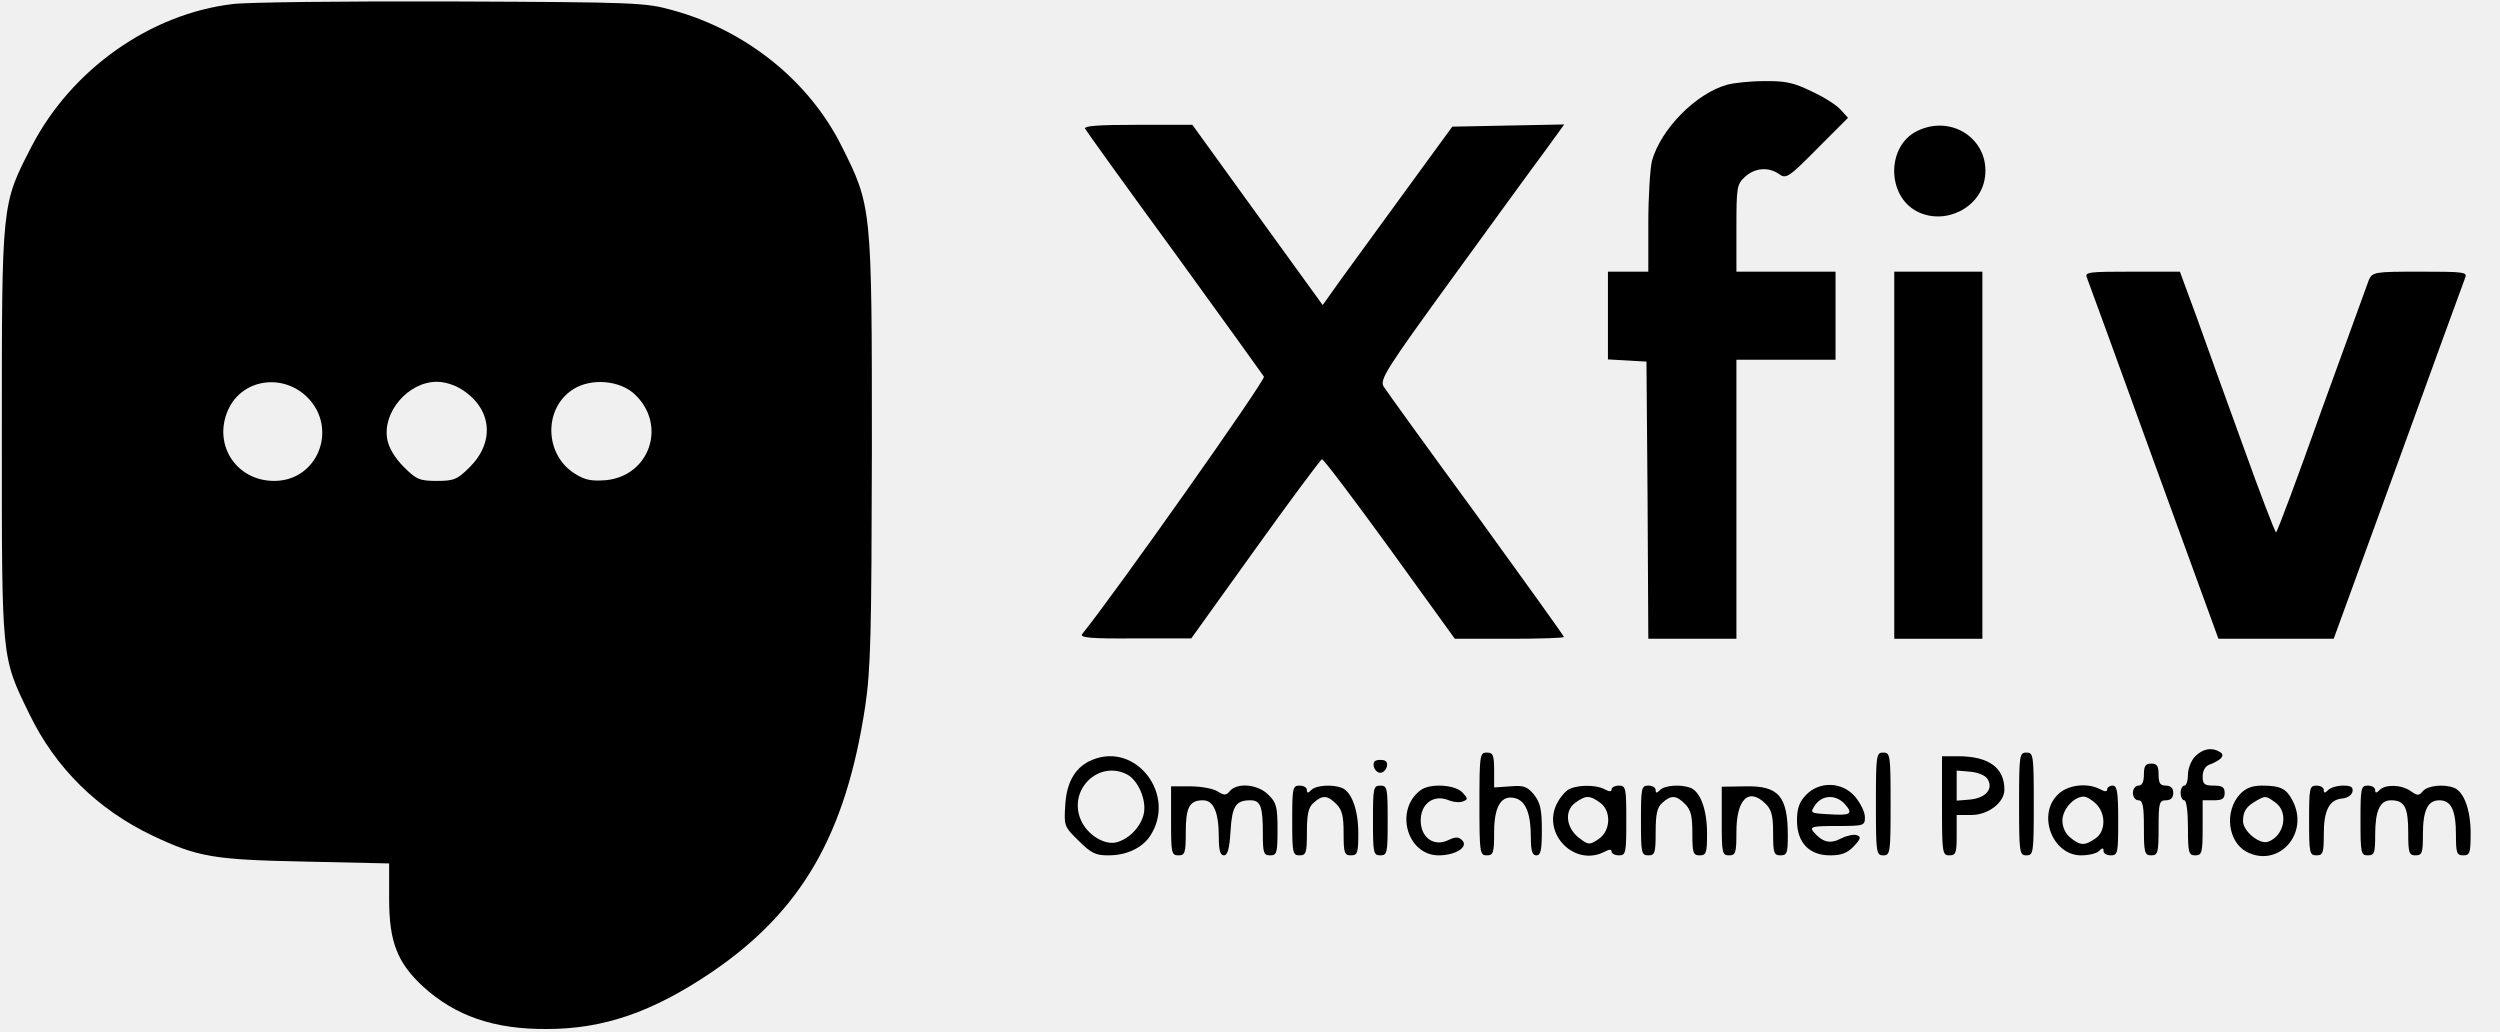
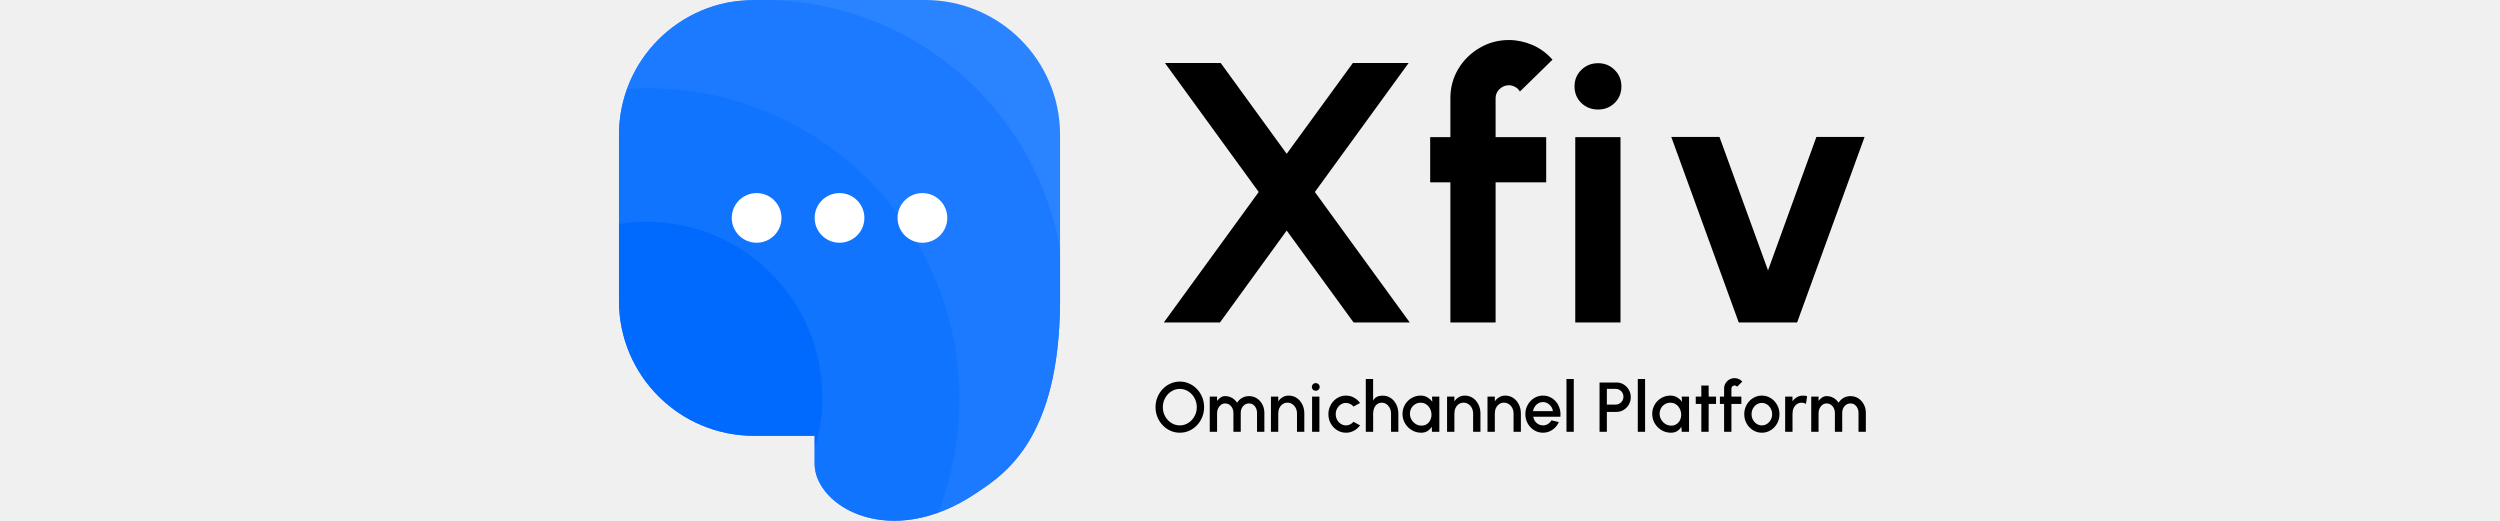
- <svg xmlns="http://www.w3.org/2000/svg" version="1.0" width="681pt" height="281pt" viewBox="0 0 681 281" preserveAspectRatio="xMidYMid meet">
-   <g transform="translate(0,281) scale(0.1,-0.1)" fill="#000000" stroke="none">
-     <path d="M634 2799 c-226 -27 -440 -179 -548 -388 -82 -159 -81 -150 -81 -781 0 -622 -2 -607 75 -765 71 -147 186 -260 335 -331 124 -59 167 -66 418 -71 l227 -5 0 -97 c0 -116 22 -173 92 -238 89 -81 194 -117 338 -116 154 0 287 46 446 153 247 167 368 376 421 727 15 102 17 198 18 698 0 662 0 663 -83 828 -88 176 -259 314 -459 369 -75 21 -99 22 -603 24 -289 1 -557 -2 -596 -7z m203 -1071 c85 -85 29 -228 -90 -228 -107 0 -171 105 -122 201 41 78 147 91 212 27z m424 19 c79 -52 87 -141 19 -209 -34 -34 -43 -38 -90 -38 -47 0 -56 4 -90 38 -24 24 -41 52 -45 75 -14 74 57 157 135 157 22 0 51 -9 71 -23z m469 -12 c87 -83 40 -221 -79 -233 -39 -3 -57 0 -84 17 -85 52 -87 180 -5 231 49 31 128 24 168 -15z" />
-     <path d="M4704 2579 c-85 -24 -180 -121 -204 -207 -5 -20 -10 -97 -10 -169 l0 -133 -55 0 -55 0 0 -119 0 -120 53 -3 52 -3 3 -377 2 -378 120 0 120 0 0 380 0 380 135 0 135 0 0 120 0 120 -135 0 -135 0 0 118 c0 111 1 120 23 140 27 25 64 28 93 8 19 -14 26 -10 104 69 l84 84 -20 22 c-10 12 -46 35 -79 50 -49 24 -72 29 -130 28 -38 0 -84 -5 -101 -10z" />
-     <path d="M2956 2459 c4 -7 113 -159 244 -338 130 -179 239 -331 243 -337 5 -9 -406 -591 -495 -701 -8 -10 22 -13 143 -12 l154 0 175 244 c96 134 178 244 181 244 4 1 87 -109 185 -244 l177 -245 149 0 c81 0 148 2 148 5 0 3 -108 153 -239 334 -132 180 -245 337 -252 348 -11 19 6 46 186 294 110 151 223 307 253 347 l53 73 -153 -3 -152 -3 -124 -170 c-68 -93 -148 -203 -177 -243 l-52 -73 -178 246 -177 245 -150 0 c-109 0 -147 -3 -142 -11z" />
-     <path d="M5222 2453 c-83 -41 -83 -176 0 -219 76 -39 174 10 185 93 14 102 -90 173 -185 126z" />
-     <path d="M5160 1570 l0 -500 120 0 120 0 0 500 0 500 -120 0 -120 0 0 -500z" />
-     <path d="M5685 2053 c4 -10 86 -235 182 -500 l176 -483 157 0 157 0 176 483 c96 265 178 490 182 500 7 16 -3 17 -122 17 -125 0 -130 -1 -140 -22 -5 -13 -63 -173 -129 -355 -65 -183 -121 -333 -124 -333 -3 0 -43 105 -89 233 -46 127 -104 287 -128 355 l-45 122 -130 0 c-120 0 -130 -1 -123 -17z" />
-     <path d="M5980 750 c-11 -11 -20 -33 -20 -50 0 -16 -4 -30 -10 -30 -5 0 -10 -9 -10 -20 0 -11 5 -20 10 -20 6 0 10 -32 10 -75 0 -68 2 -75 20 -75 18 0 20 7 20 75 l0 75 30 0 c23 0 30 4 30 20 0 16 -7 20 -30 20 -25 0 -30 4 -30 25 0 15 7 28 18 32 32 12 44 25 30 34 -22 14 -47 10 -68 -11z" />
-     <path d="M4030 620 c0 -133 1 -140 20 -140 18 0 20 7 20 63 0 73 21 104 60 92 27 -9 40 -43 40 -106 0 -37 4 -49 15 -49 12 0 15 14 15 69 0 55 -4 74 -21 96 -19 23 -28 26 -65 23 l-44 -3 0 47 c0 41 -3 48 -20 48 -19 0 -20 -7 -20 -140z" />
-     <path d="M5110 620 c0 -133 1 -140 20 -140 19 0 20 7 20 140 0 133 -1 140 -20 140 -19 0 -20 -7 -20 -140z" />
-     <path d="M5500 620 c0 -133 1 -140 20 -140 19 0 20 7 20 140 0 133 -1 140 -20 140 -19 0 -20 -7 -20 -140z" />
-     <path d="M2975 740 c-44 -18 -69 -58 -73 -120 -4 -59 -4 -61 36 -100 34 -34 46 -40 81 -40 50 0 92 20 114 53 73 111 -38 257 -158 207z m96 -40 c29 -16 52 -68 45 -105 -7 -35 -38 -69 -73 -79 -33 -10 -82 20 -99 61 -35 82 49 164 127 123z" />
-     <path d="M5290 615 c0 -128 1 -135 20 -135 18 0 20 7 20 55 l0 55 40 0 c46 0 90 34 90 69 0 60 -43 91 -126 91 l-44 0 0 -135z m124 73 c17 -27 -5 -52 -48 -56 l-36 -3 0 41 0 41 36 -3 c22 -2 42 -10 48 -20z" />
-     <path d="M3742 723 c2 -10 10 -18 18 -18 8 0 16 8 18 18 2 12 -3 17 -18 17 -15 0 -20 -5 -18 -17z" />
-     <path d="M5840 700 c0 -20 -5 -30 -15 -30 -8 0 -15 -9 -15 -20 0 -11 7 -20 15 -20 12 0 15 -15 15 -75 0 -68 2 -75 20 -75 18 0 20 7 20 75 0 68 2 75 20 75 13 0 20 7 20 20 0 13 -7 20 -20 20 -16 0 -20 7 -20 30 0 23 -4 30 -20 30 -16 0 -20 -7 -20 -30z" />
-     <path d="M3190 574 c0 -87 1 -94 20 -94 18 0 20 7 20 63 0 68 10 87 47 87 29 0 43 -33 43 -101 0 -35 4 -49 14 -49 10 0 15 18 18 66 4 68 14 84 54 84 28 0 34 -17 34 -91 0 -52 2 -59 20 -59 18 0 20 7 20 70 0 62 -3 74 -25 95 -28 29 -85 34 -105 10 -10 -12 -15 -12 -33 -1 -12 8 -46 14 -74 14 l-53 0 0 -94z" />
-     <path d="M3520 575 c0 -88 1 -95 20 -95 18 0 20 7 20 63 0 49 4 68 18 80 24 22 38 21 62 -3 16 -16 20 -33 20 -80 0 -53 2 -60 20 -60 18 0 20 7 20 60 0 64 -18 113 -45 124 -27 10 -70 7 -83 -6 -9 -9 -12 -9 -12 0 0 7 -9 12 -20 12 -19 0 -20 -7 -20 -95z" />
-     <path d="M3740 575 c0 -88 1 -95 20 -95 19 0 20 7 20 95 0 88 -1 95 -20 95 -19 0 -20 -7 -20 -95z" />
-     <path d="M3869 657 c-71 -54 -36 -177 50 -177 46 0 82 23 64 41 -10 10 -18 10 -39 0 -39 -18 -74 8 -74 54 0 45 34 71 74 56 14 -6 33 -8 41 -4 14 5 14 8 -1 24 -20 22 -90 26 -115 6z" />
-     <path d="M4269 657 c-9 -7 -21 -22 -27 -34 -44 -83 47 -176 129 -133 13 7 19 7 19 0 0 -5 9 -10 20 -10 19 0 20 7 20 95 0 88 -1 95 -20 95 -11 0 -20 -5 -20 -10 0 -7 -6 -7 -19 0 -26 14 -82 12 -102 -3z m89 -33 c32 -22 30 -78 -4 -100 -24 -16 -27 -16 -52 3 -36 27 -42 75 -10 97 28 20 38 20 66 0z" />
-     <path d="M4470 575 c0 -88 1 -95 20 -95 18 0 20 7 20 63 0 49 4 68 18 80 24 22 38 21 62 -3 16 -16 20 -33 20 -80 0 -53 2 -60 20 -60 18 0 20 7 20 60 0 64 -18 113 -45 124 -27 10 -70 7 -83 -6 -9 -9 -12 -9 -12 0 0 7 -9 12 -20 12 -19 0 -20 -7 -20 -95z" />
-     <path d="M4690 574 c0 -87 1 -94 20 -94 18 0 20 7 20 64 0 90 34 122 80 76 16 -16 20 -33 20 -80 0 -53 2 -60 20 -60 18 0 20 7 20 54 0 107 -25 136 -115 134 l-65 -1 0 -93z" />
-     <path d="M4919 644 c-18 -19 -24 -37 -24 -69 0 -60 33 -95 90 -95 31 0 47 6 65 25 19 20 20 26 8 30 -8 3 -27 -1 -43 -9 -30 -16 -51 -10 -75 18 -11 14 -4 16 64 16 74 0 76 1 76 24 0 14 -12 38 -26 55 -35 42 -98 44 -135 5z m106 -24 c24 -27 17 -32 -44 -28 -51 3 -51 3 -36 26 20 27 56 28 80 2z" />
-     <path d="M5605 645 c-56 -55 -14 -165 64 -165 20 0 42 5 49 12 9 9 12 9 12 0 0 -7 9 -12 20 -12 19 0 20 7 20 95 0 78 -3 95 -15 95 -8 0 -15 -5 -15 -10 0 -7 -6 -7 -19 0 -36 19 -90 12 -116 -15z m105 -25 c27 -27 26 -75 -2 -94 -29 -20 -41 -20 -68 2 -14 11 -22 29 -22 47 0 30 31 65 58 65 8 0 23 -9 34 -20z" />
-     <path d="M6102 647 c-43 -46 -34 -129 17 -157 87 -46 173 49 126 139 -17 33 -33 41 -84 41 -26 0 -44 -7 -59 -23z m96 -23 c37 -26 25 -91 -20 -107 -23 -8 -68 29 -68 56 0 27 9 40 35 55 26 15 27 15 53 -4z" />
-     <path d="M6290 575 c0 -88 1 -95 20 -95 18 0 20 7 20 58 0 65 15 94 51 97 13 1 25 9 27 18 3 13 -4 17 -25 17 -16 0 -34 -5 -41 -12 -9 -9 -12 -9 -12 0 0 7 -9 12 -20 12 -19 0 -20 -7 -20 -95z" />
-     <path d="M6430 575 c0 -88 1 -95 20 -95 18 0 20 7 20 56 0 66 13 94 43 94 37 0 47 -19 47 -87 0 -56 2 -63 20 -63 18 0 20 7 20 56 0 67 13 94 45 94 32 0 45 -27 45 -94 0 -49 2 -56 20 -56 18 0 20 7 20 60 0 64 -18 113 -45 124 -29 11 -72 6 -85 -9 -11 -13 -15 -13 -33 0 -26 18 -69 19 -85 3 -9 -9 -12 -9 -12 0 0 7 -9 12 -20 12 -19 0 -20 -7 -20 -95z" />
+ <svg xmlns="http://www.w3.org/2000/svg" width="2458px" height="512px" viewBox="0 0 681 281">
+   <path d="M72.857 0C32.619 0 0 32.557 0 72.719V162.448C0 202.609 32.619 235.167 72.857 235.167H105.579V250.646C105.984 273.222 146.279 297.316 192.667 266.125C192.989 265.909 193.317 265.689 193.653 265.464C208.789 255.324 237.408 236.151 237.991 163.606C237.997 163.221 238 162.835 238 162.448V72.719C238 32.557 205.381 0 165.143 0H72.857Z" fill="#2A83FF" />
+   <mask id="mask0_731:1157" style="mask-type:alpha" maskUnits="userSpaceOnUse" x="0" y="0" width="238" height="281">
+     <path d="M72.857 0C32.619 0 0 32.557 0 72.719V162.448C0 202.609 32.619 235.167 72.857 235.167H105.579V250.646C105.984 273.222 146.279 297.316 192.667 266.125C192.989 265.909 193.317 265.689 193.653 265.464C208.789 255.324 237.408 236.151 237.991 163.606C237.997 163.221 238 162.835 238 162.448V72.719C238 32.557 205.381 0 165.143 0H72.857Z" fill="#8958CC" />
+   </mask>
+   <g mask="url(#mask0_731:1157)">
+     <ellipse cx="77.246" cy="162.533" rx="163.14" ry="162.533" fill="#1B7AFF" />
+     <ellipse cx="15.509" cy="215.52" rx="168.211" ry="167.891" fill="#1174FF" />
+     <ellipse cx="14.912" cy="214.329" rx="94.842" ry="94.662" fill="#006AFF" />
  </g>
+   <ellipse cx="74.263" cy="117.583" rx="13.421" ry="13.396" fill="white" />
+   <ellipse cx="119" cy="117.583" rx="13.421" ry="13.396" fill="white" />
+   <ellipse cx="163.736" cy="117.583" rx="13.421" ry="13.396" fill="white" />
+   <path d="M294 174L345.2 103.6L294.6 34H324.7L360.3 83L396 34H426.1L375.5 103.6L426.7 174H396.4L360.3 124.4L324.3 174H294ZM473.027 53V74H500.327V98.4H473.027V174H448.627V98.4H437.727V74H448.627V53C448.627 47.267 450.027 42.033 452.827 37.3C455.693 32.5 459.527 28.7 464.327 25.9C469.127 23.033 474.427 21.6 480.227 21.6C484.427 21.6 488.593 22.467 492.727 24.2C496.86 25.933 500.527 28.6 503.727 32.2L486.127 49.4C485.527 48.267 484.66 47.433 483.527 46.9C482.46 46.3 481.36 46 480.227 46C478.293 46 476.593 46.7 475.127 48.1C473.727 49.433 473.027 51.067 473.027 53ZM516.016 74H540.416V174H516.016V74ZM528.316 59.1C524.782 59.1 521.782 57.933 519.316 55.6C516.849 53.2 515.616 50.2 515.616 46.6C515.616 43.067 516.849 40.1 519.316 37.7C521.782 35.3 524.782 34.1 528.316 34.1C531.849 34.1 534.816 35.3 537.216 37.7C539.682 40.1 540.916 43.067 540.916 46.6C540.916 50.2 539.682 53.2 537.216 55.6C534.816 57.933 531.849 59.1 528.316 59.1ZM635.728 174H604.228L567.828 73.9H593.828L620.028 145.9L646.128 73.9H672.128L635.728 174Z" fill="black" />
+   <path d="M302.63 233.494C300.831 233.494 299.14 233.139 297.557 232.43C295.974 231.708 294.58 230.714 293.377 229.447C292.174 228.18 291.23 226.717 290.546 225.058C289.862 223.386 289.52 221.6 289.52 219.7C289.52 217.8 289.862 216.02 290.546 214.361C291.23 212.689 292.174 211.22 293.377 209.953C294.58 208.686 295.974 207.698 297.557 206.989C299.14 206.267 300.831 205.906 302.63 205.906C304.441 205.906 306.139 206.267 307.722 206.989C309.305 207.698 310.699 208.686 311.902 209.953C313.105 211.22 314.043 212.689 314.714 214.361C315.398 216.02 315.74 217.8 315.74 219.7C315.74 221.6 315.398 223.386 314.714 225.058C314.043 226.717 313.105 228.18 311.902 229.447C310.699 230.714 309.305 231.708 307.722 232.43C306.139 233.139 304.441 233.494 302.63 233.494ZM302.63 229.542C303.897 229.542 305.081 229.282 306.183 228.763C307.285 228.244 308.254 227.534 309.09 226.635C309.939 225.723 310.597 224.678 311.066 223.5C311.547 222.309 311.788 221.043 311.788 219.7C311.788 218.357 311.547 217.091 311.066 215.9C310.597 214.709 309.939 213.664 309.09 212.765C308.254 211.853 307.285 211.144 306.183 210.637C305.081 210.118 303.897 209.858 302.63 209.858C301.363 209.858 300.179 210.118 299.077 210.637C297.975 211.156 297 211.872 296.151 212.784C295.315 213.683 294.656 214.728 294.175 215.919C293.706 217.097 293.472 218.357 293.472 219.7C293.472 221.055 293.706 222.328 294.175 223.519C294.656 224.697 295.315 225.742 296.151 226.654C297 227.553 297.975 228.263 299.077 228.782C300.179 229.289 301.363 229.542 302.63 229.542ZM318.784 233V214H322.736V216.299C323.344 215.552 323.984 214.944 324.655 214.475C325.339 213.994 326.15 213.753 327.087 213.753C328.48 213.753 329.715 214.07 330.792 214.703C331.881 215.324 332.793 216.191 333.528 217.306C334.263 216.179 335.175 215.305 336.264 214.684C337.366 214.063 338.595 213.753 339.95 213.753C341.584 213.753 343.022 214.165 344.263 214.988C345.504 215.811 346.48 216.907 347.189 218.275C347.898 219.63 348.253 221.125 348.253 222.759V233H344.301V222.759C344.301 221.822 344.117 220.973 343.75 220.213C343.395 219.453 342.895 218.845 342.249 218.389C341.603 217.933 340.837 217.705 339.95 217.705C339.089 217.705 338.316 217.933 337.632 218.389C336.961 218.845 336.435 219.453 336.055 220.213C335.688 220.973 335.504 221.822 335.504 222.759V233H331.552V222.759C331.552 221.822 331.362 220.973 330.982 220.213C330.602 219.453 330.076 218.845 329.405 218.389C328.734 217.933 327.961 217.705 327.087 217.705C326.251 217.705 325.504 217.946 324.845 218.427C324.199 218.908 323.686 219.542 323.306 220.327C322.926 221.112 322.736 221.974 322.736 222.911V233H318.784ZM369.81 223.044V233H365.858V223.12C365.858 222.043 365.63 221.068 365.174 220.194C364.731 219.307 364.117 218.604 363.331 218.085C362.559 217.553 361.678 217.287 360.69 217.287C359.702 217.287 358.835 217.553 358.087 218.085C357.353 218.604 356.776 219.307 356.358 220.194C355.953 221.068 355.75 222.043 355.75 223.12V233H351.798V214H355.75V216.565C356.409 215.602 357.207 214.849 358.144 214.304C359.082 213.747 360.139 213.468 361.317 213.468C363.027 213.468 364.509 213.905 365.763 214.779C367.03 215.653 368.018 216.812 368.727 218.256C369.437 219.7 369.798 221.296 369.81 223.044ZM373.999 214H377.951V233H373.999V214ZM375.994 210.865C375.398 210.865 374.898 210.669 374.493 210.276C374.087 209.883 373.885 209.389 373.885 208.794C373.885 208.211 374.087 207.724 374.493 207.331C374.898 206.926 375.398 206.723 375.994 206.723C376.576 206.723 377.07 206.926 377.476 207.331C377.881 207.724 378.084 208.211 378.084 208.794C378.084 209.389 377.881 209.883 377.476 210.276C377.07 210.669 376.576 210.865 375.994 210.865ZM396.351 227.604L399.885 229.523C399.024 230.726 397.928 231.689 396.598 232.411C395.281 233.133 393.849 233.494 392.304 233.494C390.556 233.494 388.96 233.044 387.516 232.145C386.085 231.246 384.938 230.042 384.077 228.535C383.228 227.015 382.804 225.337 382.804 223.5C382.804 222.107 383.051 220.808 383.545 219.605C384.039 218.389 384.717 217.325 385.578 216.413C386.452 215.488 387.465 214.766 388.618 214.247C389.771 213.728 390.999 213.468 392.304 213.468C393.849 213.468 395.281 213.829 396.598 214.551C397.928 215.273 399.024 216.242 399.885 217.458L396.351 219.377C395.819 218.744 395.198 218.262 394.489 217.933C393.78 217.591 393.051 217.42 392.304 217.42C391.265 217.42 390.322 217.705 389.473 218.275C388.637 218.832 387.972 219.573 387.478 220.498C386.997 221.41 386.756 222.411 386.756 223.5C386.756 224.577 387.003 225.577 387.497 226.502C387.991 227.414 388.656 228.149 389.492 228.706C390.341 229.263 391.278 229.542 392.304 229.542C393.089 229.542 393.837 229.365 394.546 229.01C395.255 228.655 395.857 228.187 396.351 227.604ZM420.556 223.063V233H416.604V223.139C416.604 222.062 416.376 221.081 415.92 220.194C415.477 219.307 414.882 218.604 414.134 218.085C413.387 217.566 412.557 217.306 411.645 217.306C410.657 217.306 409.815 217.566 409.118 218.085C408.422 218.604 407.883 219.307 407.503 220.194C407.136 221.081 406.952 222.062 406.952 223.139V233H402.981V204.5H406.933V216.223C407.465 215.197 408.162 214.488 409.023 214.095C409.897 213.69 410.898 213.487 412.025 213.487C413.735 213.487 415.224 213.924 416.49 214.798C417.757 215.672 418.745 216.837 419.454 218.294C420.164 219.738 420.531 221.328 420.556 223.063ZM438.716 214H442.668V233H438.697L438.545 230.245C437.988 231.22 437.234 232.006 436.284 232.601C435.347 233.196 434.232 233.494 432.94 233.494C431.534 233.494 430.217 233.234 428.988 232.715C427.772 232.183 426.696 231.448 425.758 230.511C424.834 229.574 424.105 228.497 423.573 227.281C423.054 226.052 422.794 224.735 422.794 223.329C422.794 221.974 423.048 220.701 423.554 219.51C424.061 218.307 424.764 217.255 425.663 216.356C426.563 215.457 427.601 214.754 428.779 214.247C429.97 213.728 431.243 213.468 432.598 213.468C433.979 213.468 435.195 213.785 436.246 214.418C437.31 215.039 438.184 215.837 438.868 216.812L438.716 214ZM433.035 229.675C434.175 229.675 435.157 229.39 435.98 228.82C436.816 228.25 437.443 227.484 437.861 226.521C438.292 225.558 438.476 224.494 438.412 223.329C438.336 222.214 438.039 221.201 437.519 220.289C437.013 219.377 436.335 218.655 435.486 218.123C434.638 217.578 433.675 217.306 432.598 217.306C431.471 217.306 430.451 217.591 429.539 218.161C428.64 218.731 427.943 219.497 427.449 220.46C426.955 221.423 426.74 222.493 426.803 223.671C426.879 224.773 427.209 225.78 427.791 226.692C428.387 227.604 429.14 228.332 430.052 228.877C430.977 229.409 431.971 229.675 433.035 229.675ZM464.848 223.044V233H460.896V223.12C460.896 222.043 460.668 221.068 460.212 220.194C459.768 219.307 459.154 218.604 458.369 218.085C457.596 217.553 456.716 217.287 455.728 217.287C454.74 217.287 453.872 217.553 453.125 218.085C452.39 218.604 451.814 219.307 451.396 220.194C450.99 221.068 450.788 222.043 450.788 223.12V233H446.836V214H450.788V216.565C451.446 215.602 452.244 214.849 453.182 214.304C454.119 213.747 455.177 213.468 456.355 213.468C458.065 213.468 459.547 213.905 460.801 214.779C462.067 215.653 463.055 216.812 463.765 218.256C464.474 219.7 464.835 221.296 464.848 223.044ZM486.668 223.044V233H482.716V223.12C482.716 222.043 482.488 221.068 482.032 220.194C481.589 219.307 480.974 218.604 480.189 218.085C479.416 217.553 478.536 217.287 477.548 217.287C476.56 217.287 475.692 217.553 474.945 218.085C474.21 218.604 473.634 219.307 473.216 220.194C472.811 221.068 472.608 222.043 472.608 223.12V233H468.656V214H472.608V216.565C473.267 215.602 474.065 214.849 475.002 214.304C475.939 213.747 476.997 213.468 478.175 213.468C479.885 213.468 481.367 213.905 482.621 214.779C483.888 215.653 484.876 216.812 485.585 218.256C486.294 219.7 486.655 221.296 486.668 223.044ZM498.585 233.494C496.837 233.494 495.241 233.044 493.797 232.145C492.366 231.246 491.22 230.042 490.358 228.535C489.51 227.015 489.085 225.337 489.085 223.5C489.085 222.107 489.332 220.808 489.826 219.605C490.32 218.389 490.998 217.325 491.859 216.413C492.733 215.488 493.747 214.766 494.899 214.247C496.052 213.728 497.281 213.468 498.585 213.468C500.042 213.468 501.378 213.772 502.594 214.38C503.81 214.975 504.849 215.805 505.71 216.869C506.572 217.92 507.205 219.136 507.61 220.517C508.016 221.885 508.136 223.342 507.971 224.887H493.322C493.487 225.761 493.804 226.553 494.272 227.262C494.754 227.959 495.362 228.51 496.096 228.915C496.844 229.32 497.673 229.529 498.585 229.542C499.548 229.542 500.422 229.301 501.207 228.82C502.005 228.339 502.658 227.674 503.164 226.825L507.173 227.756C506.413 229.441 505.267 230.821 503.734 231.898C502.202 232.962 500.485 233.494 498.585 233.494ZM493.189 221.866H503.981C503.855 220.954 503.532 220.131 503.012 219.396C502.506 218.649 501.866 218.06 501.093 217.629C500.333 217.186 499.497 216.964 498.585 216.964C497.686 216.964 496.85 217.179 496.077 217.61C495.317 218.041 494.684 218.63 494.177 219.377C493.683 220.112 493.354 220.941 493.189 221.866ZM511.272 233V204.5H515.205V233H511.272ZM529.116 233V206.4H538.274C539.705 206.4 540.997 206.755 542.15 207.464C543.315 208.173 544.24 209.13 544.924 210.333C545.621 211.536 545.969 212.866 545.969 214.323C545.969 215.805 545.614 217.148 544.905 218.351C544.208 219.542 543.277 220.492 542.112 221.201C540.947 221.91 539.667 222.265 538.274 222.265H533.068V233H529.116ZM533.068 218.313H537.875C538.635 218.313 539.325 218.123 539.946 217.743C540.579 217.363 541.08 216.856 541.447 216.223C541.827 215.59 542.017 214.874 542.017 214.076C542.017 213.278 541.827 212.562 541.447 211.929C541.08 211.283 540.579 210.776 539.946 210.409C539.325 210.029 538.635 209.839 537.875 209.839H533.068V218.313ZM549.754 233V204.5H553.687V233H549.754ZM573.46 214H577.412V233H573.441L573.289 230.245C572.732 231.22 571.978 232.006 571.028 232.601C570.091 233.196 568.976 233.494 567.684 233.494C566.278 233.494 564.961 233.234 563.732 232.715C562.516 232.183 561.44 231.448 560.502 230.511C559.578 229.574 558.849 228.497 558.317 227.281C557.798 226.052 557.538 224.735 557.538 223.329C557.538 221.974 557.792 220.701 558.298 219.51C558.805 218.307 559.508 217.255 560.407 216.356C561.307 215.457 562.345 214.754 563.523 214.247C564.714 213.728 565.987 213.468 567.342 213.468C568.723 213.468 569.939 213.785 570.99 214.418C572.054 215.039 572.928 215.837 573.612 216.812L573.46 214ZM567.779 229.675C568.919 229.675 569.901 229.39 570.724 228.82C571.56 228.25 572.187 227.484 572.605 226.521C573.036 225.558 573.22 224.494 573.156 223.329C573.08 222.214 572.783 221.201 572.263 220.289C571.757 219.377 571.079 218.655 570.23 218.123C569.382 217.578 568.419 217.306 567.342 217.306C566.215 217.306 565.195 217.591 564.283 218.161C563.384 218.731 562.687 219.497 562.193 220.46C561.699 221.423 561.484 222.493 561.547 223.671C561.623 224.773 561.953 225.78 562.535 226.692C563.131 227.604 563.884 228.332 564.796 228.877C565.721 229.409 566.715 229.675 567.779 229.675ZM591.992 217.952H588.002L587.983 233H584.031L584.05 217.952H581.029V214H584.05L584.031 208.034H587.983L588.002 214H591.992V217.952ZM600.276 209.687V214H605.634V217.952H600.276V233H596.324V217.952H594.063V214H596.324V209.687C596.324 208.648 596.578 207.705 597.084 206.856C597.591 205.995 598.269 205.311 599.117 204.804C599.979 204.297 600.935 204.044 601.986 204.044C602.746 204.044 603.487 204.196 604.209 204.5C604.931 204.804 605.577 205.273 606.147 205.906L603.316 208.699C603.177 208.471 602.981 208.3 602.727 208.186C602.487 208.059 602.24 207.996 601.986 207.996C601.518 207.996 601.112 208.161 600.77 208.49C600.441 208.819 600.276 209.218 600.276 209.687ZM616.704 233.494C614.956 233.494 613.36 233.044 611.916 232.145C610.485 231.246 609.339 230.042 608.477 228.535C607.629 227.015 607.204 225.337 607.204 223.5C607.204 222.107 607.451 220.808 607.945 219.605C608.439 218.389 609.117 217.325 609.978 216.413C610.852 215.488 611.866 214.766 613.018 214.247C614.171 213.728 615.4 213.468 616.704 213.468C618.452 213.468 620.042 213.918 621.473 214.817C622.917 215.716 624.064 216.926 624.912 218.446C625.774 219.966 626.204 221.651 626.204 223.5C626.204 224.881 625.957 226.173 625.463 227.376C624.969 228.579 624.285 229.643 623.411 230.568C622.55 231.48 621.543 232.196 620.39 232.715C619.25 233.234 618.022 233.494 616.704 233.494ZM616.704 229.542C617.756 229.542 618.699 229.263 619.535 228.706C620.371 228.149 621.03 227.414 621.511 226.502C622.005 225.577 622.252 224.577 622.252 223.5C622.252 222.398 621.999 221.385 621.492 220.46C620.998 219.535 620.333 218.801 619.497 218.256C618.661 217.699 617.73 217.42 616.704 217.42C615.666 217.42 614.722 217.699 613.873 218.256C613.037 218.813 612.372 219.554 611.878 220.479C611.397 221.404 611.156 222.411 611.156 223.5C611.156 224.627 611.41 225.647 611.916 226.559C612.423 227.471 613.094 228.199 613.93 228.744C614.779 229.276 615.704 229.542 616.704 229.542ZM640.503 217.971C640.174 217.768 639.813 217.61 639.42 217.496C639.04 217.369 638.622 217.306 638.166 217.306C637.178 217.306 636.317 217.566 635.582 218.085C634.847 218.604 634.271 219.307 633.853 220.194C633.448 221.081 633.245 222.062 633.245 223.139V233H629.274V214H633.226V216.565C633.885 215.615 634.683 214.868 635.62 214.323C636.57 213.766 637.628 213.487 638.793 213.487C639.224 213.487 639.629 213.506 640.009 213.544C640.402 213.582 640.775 213.658 641.13 213.772L640.503 217.971ZM643.342 233V214H647.294V216.299C647.902 215.552 648.542 214.944 649.213 214.475C649.897 213.994 650.708 213.753 651.645 213.753C653.039 213.753 654.274 214.07 655.35 214.703C656.44 215.324 657.352 216.191 658.086 217.306C658.821 216.179 659.733 215.305 660.822 214.684C661.924 214.063 663.153 213.753 664.508 213.753C666.142 213.753 667.58 214.165 668.821 214.988C670.063 215.811 671.038 216.907 671.747 218.275C672.457 219.63 672.811 221.125 672.811 222.759V233H668.859V222.759C668.859 221.822 668.676 220.973 668.308 220.213C667.954 219.453 667.453 218.845 666.807 218.389C666.161 217.933 665.395 217.705 664.508 217.705C663.647 217.705 662.874 217.933 662.19 218.389C661.519 218.845 660.993 219.453 660.613 220.213C660.246 220.973 660.062 221.822 660.062 222.759V233H656.11V222.759C656.11 221.822 655.92 220.973 655.54 220.213C655.16 219.453 654.635 218.845 653.963 218.389C653.292 217.933 652.519 217.705 651.645 217.705C650.809 217.705 650.062 217.946 649.403 218.427C648.757 218.908 648.244 219.542 647.864 220.327C647.484 221.112 647.294 221.974 647.294 222.911V233H643.342Z" fill="black" />
</svg>
